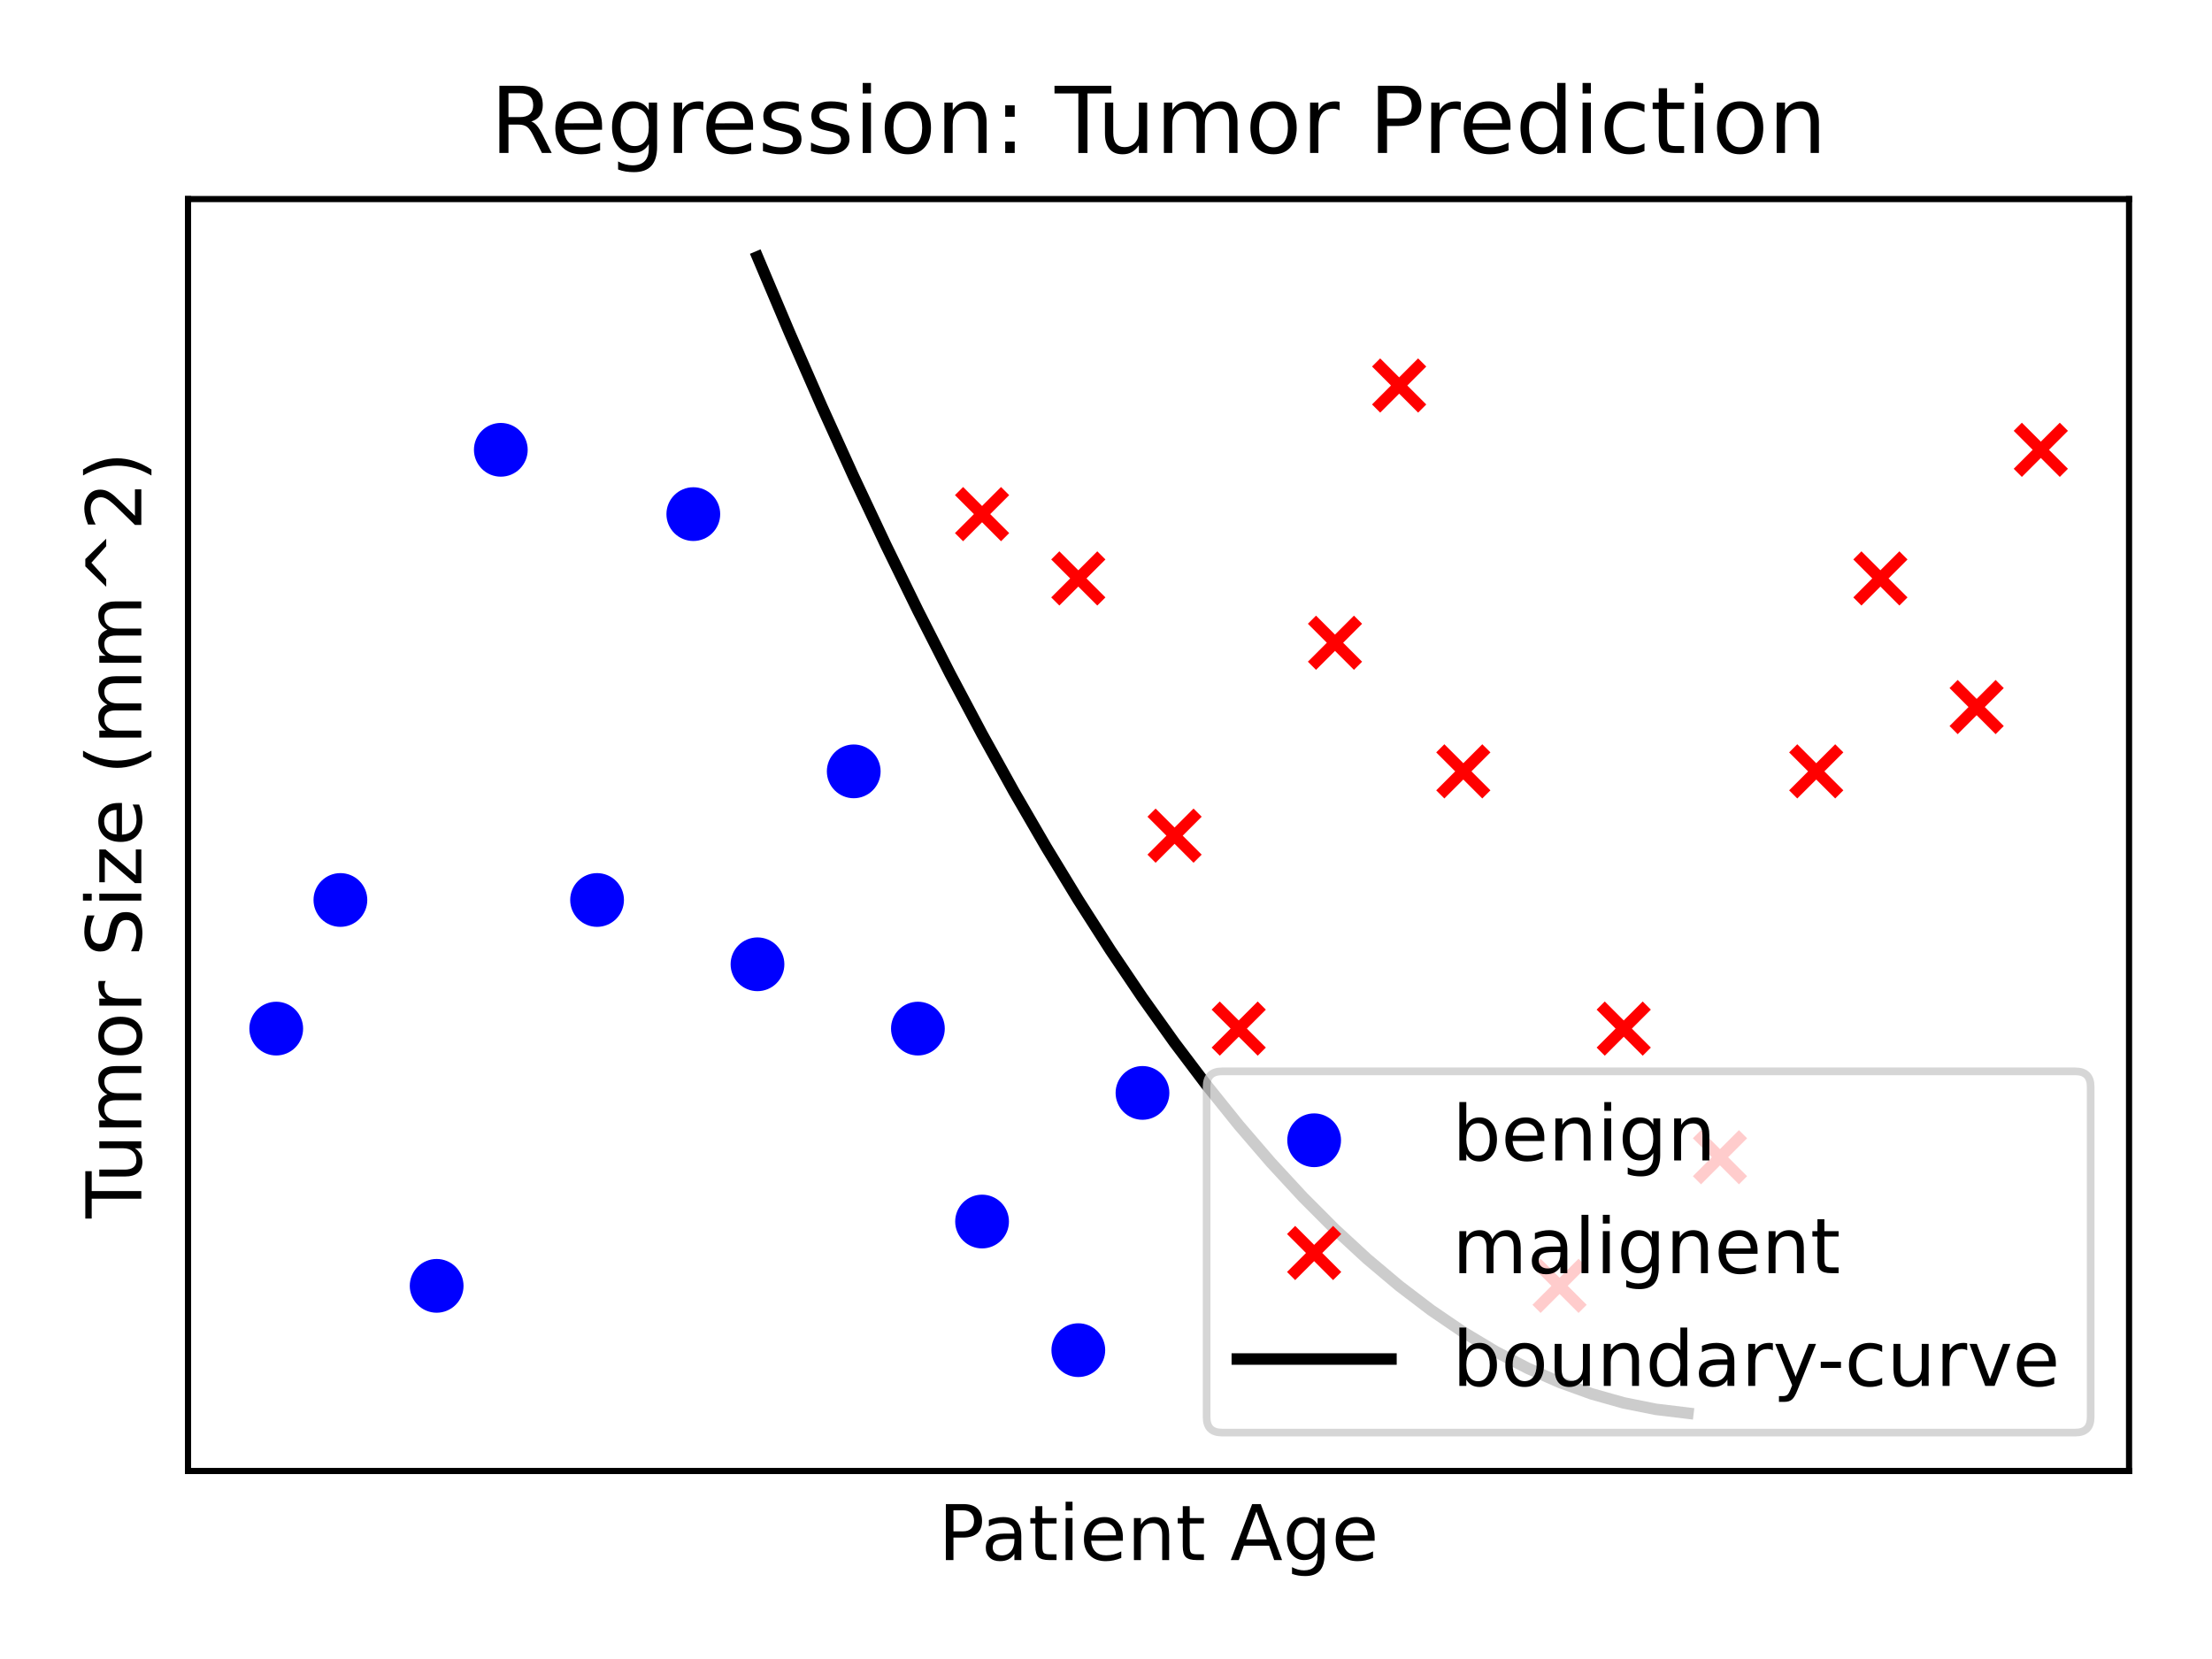
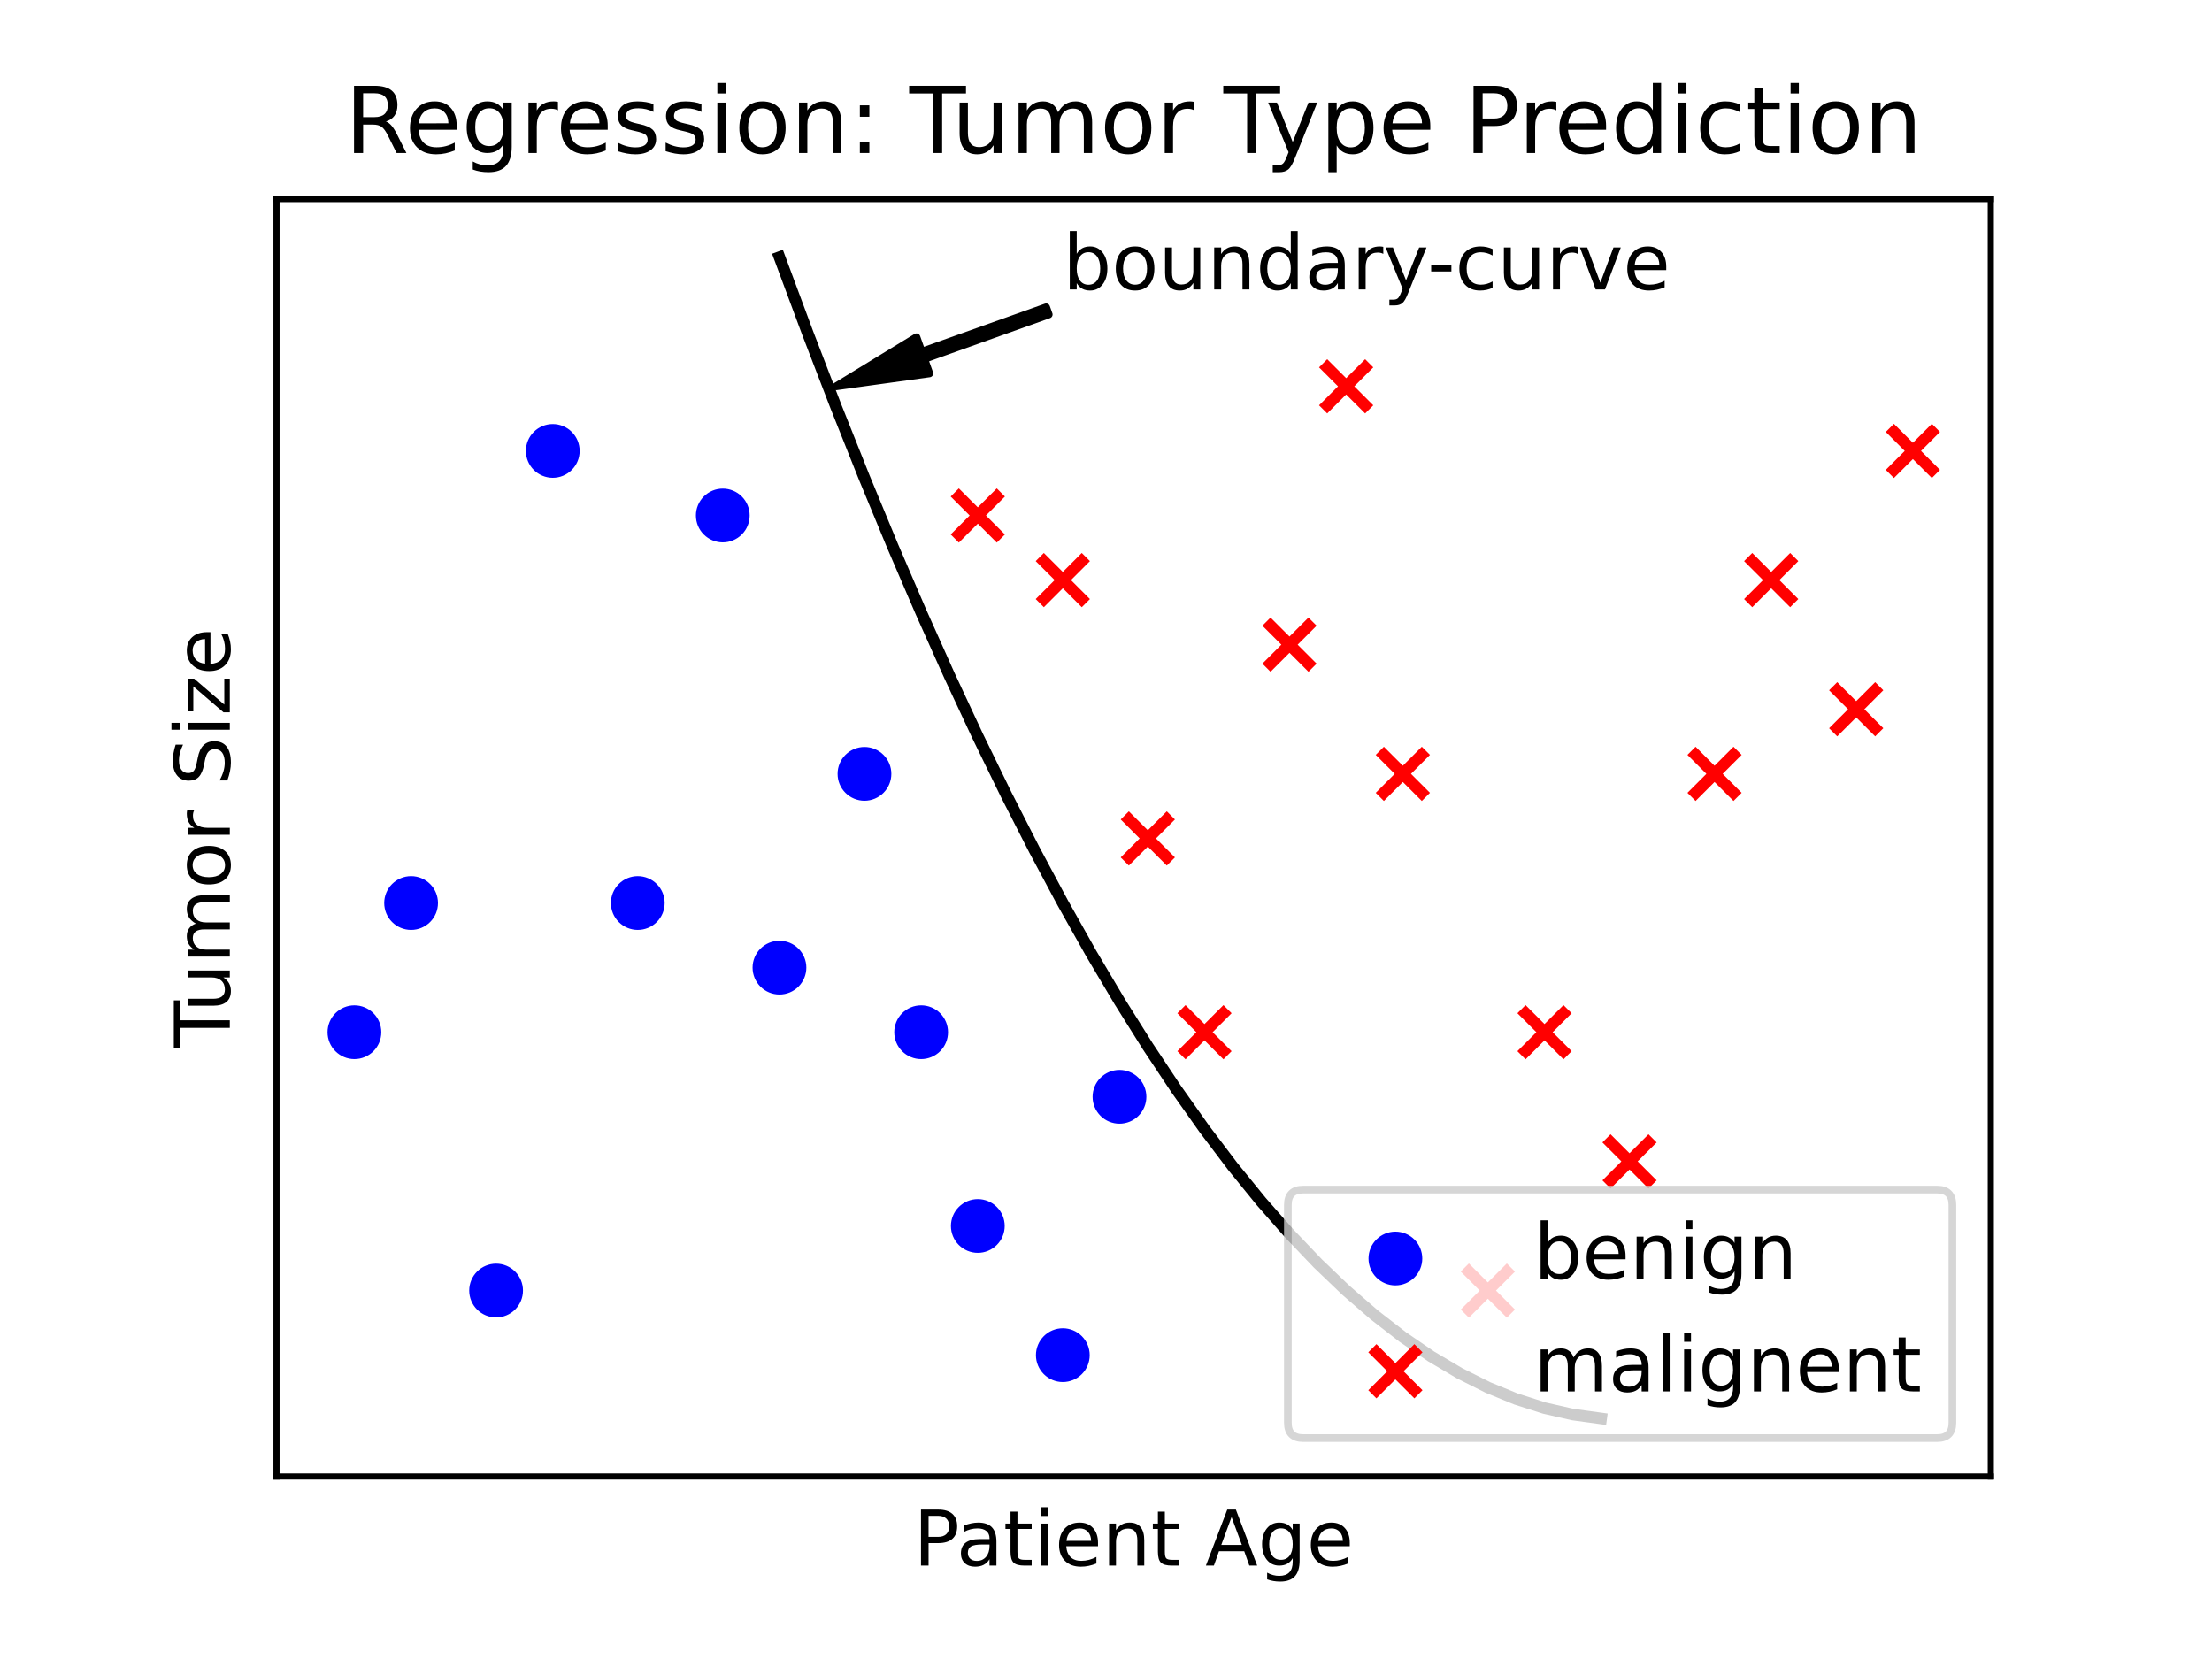
<svg xmlns="http://www.w3.org/2000/svg" xmlns:xlink="http://www.w3.org/1999/xlink" width="288pt" height="216pt" viewBox="0 0 288 216" version="1.1">
  <defs>
    <style type="text/css">*{stroke-linejoin: round; stroke-linecap: butt}</style>
  </defs>
  <g id="figure_1">
    <g id="patch_1">
      <path d="M 0 216  L 288 216  L 288 0  L 0 0  z " style="fill: #ffffff" />
    </g>
    <g id="axes_1">
      <g id="patch_2">
-         <path d="M 24.478 191.522  L 277.2 191.522  L 277.2 25.918  L 24.478 25.918  z " style="fill: #ffffff" />
+         <path d="M 36 192.24  L 259.2 192.24  L 259.2 25.92  L 36 25.92  z " style="fill: #ffffff" />
      </g>
      <g id="PathCollection_1">
        <defs>
-           <path id="m123155a8d2" d="M 0 3  C 0.796 3 1.559 2.684 2.121 2.121  C 2.684 1.559 3 0.796 3 0  C 3 -0.796 2.684 -1.559 2.121 -2.121  C 1.559 -2.684 0.796 -3 0 -3  C -0.796 -3 -1.559 -2.684 -2.121 -2.121  C -2.684 -1.559 -3 -0.796 -3 0  C -3 0.796 -2.684 1.559 -2.121 2.121  C -1.559 2.684 -0.796 3 0 3  z " style="stroke: #0000ff" />
+           <path id="md78c1354cd" d="M 0 3  C 0.796 3 1.559 2.684 2.121 2.121  C 2.684 1.559 3 0.796 3 0  C 3 -0.796 2.684 -1.559 2.121 -2.121  C 1.559 -2.684 0.796 -3 0 -3  C -0.796 -3 -1.559 -2.684 -2.121 -2.121  C -2.684 -1.559 -3 -0.796 -3 0  C -3 0.796 -2.684 1.559 -2.121 2.121  C -1.559 2.684 -0.796 3 0 3  z " style="stroke: #0000ff" />
        </defs>
-         <g clip-path="url(#pcb750aea40)">
-           <use xlink:href="#m123155a8d2" x="35.965" y="133.923" style="fill: #0000ff; stroke: #0000ff" />
-           <use xlink:href="#m123155a8d2" x="44.32" y="117.177" style="fill: #0000ff; stroke: #0000ff" />
-           <use xlink:href="#m123155a8d2" x="56.852" y="167.416" style="fill: #0000ff; stroke: #0000ff" />
-           <use xlink:href="#m123155a8d2" x="65.206" y="58.565" style="fill: #0000ff; stroke: #0000ff" />
-           <use xlink:href="#m123155a8d2" x="77.738" y="117.177" style="fill: #0000ff; stroke: #0000ff" />
-           <use xlink:href="#m123155a8d2" x="90.269" y="66.938" style="fill: #0000ff; stroke: #0000ff" />
-           <use xlink:href="#m123155a8d2" x="98.624" y="125.55" style="fill: #0000ff; stroke: #0000ff" />
-           <use xlink:href="#m123155a8d2" x="111.155" y="100.431" style="fill: #0000ff; stroke: #0000ff" />
-           <use xlink:href="#m123155a8d2" x="119.51" y="133.923" style="fill: #0000ff; stroke: #0000ff" />
-           <use xlink:href="#m123155a8d2" x="127.864" y="159.043" style="fill: #0000ff; stroke: #0000ff" />
-           <use xlink:href="#m123155a8d2" x="140.396" y="175.789" style="fill: #0000ff; stroke: #0000ff" />
-           <use xlink:href="#m123155a8d2" x="148.75" y="142.296" style="fill: #0000ff; stroke: #0000ff" />
+         <g clip-path="url(#p41beded39f)">
+           <use xlink:href="#md78c1354cd" x="46.145" y="134.392" style="fill: #0000ff; stroke: #0000ff" />
+           <use xlink:href="#md78c1354cd" x="53.524" y="117.573" style="fill: #0000ff; stroke: #0000ff" />
+           <use xlink:href="#md78c1354cd" x="64.592" y="168.029" style="fill: #0000ff; stroke: #0000ff" />
+           <use xlink:href="#md78c1354cd" x="71.97" y="58.708" style="fill: #0000ff; stroke: #0000ff" />
+           <use xlink:href="#md78c1354cd" x="83.038" y="117.573" style="fill: #0000ff; stroke: #0000ff" />
+           <use xlink:href="#md78c1354cd" x="94.106" y="67.117" style="fill: #0000ff; stroke: #0000ff" />
+           <use xlink:href="#md78c1354cd" x="101.484" y="125.983" style="fill: #0000ff; stroke: #0000ff" />
+           <use xlink:href="#md78c1354cd" x="112.552" y="100.755" style="fill: #0000ff; stroke: #0000ff" />
+           <use xlink:href="#md78c1354cd" x="119.931" y="134.392" style="fill: #0000ff; stroke: #0000ff" />
+           <use xlink:href="#md78c1354cd" x="127.309" y="159.62" style="fill: #0000ff; stroke: #0000ff" />
+           <use xlink:href="#md78c1354cd" x="138.377" y="176.439" style="fill: #0000ff; stroke: #0000ff" />
+           <use xlink:href="#md78c1354cd" x="145.755" y="142.801" style="fill: #0000ff; stroke: #0000ff" />
        </g>
      </g>
      <g id="PathCollection_2">
        <defs>
-           <path id="mc47d10bbfd" d="M -3 3  L 3 -3  M -3 -3  L 3 3  " style="stroke: #ff0000; stroke-width: 1.5" />
+           <path id="m1a7dae02fc" d="M -3 3  L 3 -3  M -3 -3  L 3 3  " style="stroke: #ff0000; stroke-width: 1.5" />
        </defs>
-         <g clip-path="url(#pcb750aea40)">
-           <use xlink:href="#mc47d10bbfd" x="127.864" y="66.938" style="fill: #ff0000; stroke: #ff0000; stroke-width: 1.5" />
-           <use xlink:href="#mc47d10bbfd" x="140.396" y="75.311" style="fill: #ff0000; stroke: #ff0000; stroke-width: 1.5" />
-           <use xlink:href="#mc47d10bbfd" x="152.928" y="108.804" style="fill: #ff0000; stroke: #ff0000; stroke-width: 1.5" />
-           <use xlink:href="#mc47d10bbfd" x="161.282" y="133.923" style="fill: #ff0000; stroke: #ff0000; stroke-width: 1.5" />
-           <use xlink:href="#mc47d10bbfd" x="173.814" y="83.684" style="fill: #ff0000; stroke: #ff0000; stroke-width: 1.5" />
-           <use xlink:href="#mc47d10bbfd" x="182.168" y="50.192" style="fill: #ff0000; stroke: #ff0000; stroke-width: 1.5" />
-           <use xlink:href="#mc47d10bbfd" x="190.523" y="100.431" style="fill: #ff0000; stroke: #ff0000; stroke-width: 1.5" />
-           <use xlink:href="#mc47d10bbfd" x="203.054" y="167.416" style="fill: #ff0000; stroke: #ff0000; stroke-width: 1.5" />
-           <use xlink:href="#mc47d10bbfd" x="211.409" y="133.923" style="fill: #ff0000; stroke: #ff0000; stroke-width: 1.5" />
-           <use xlink:href="#mc47d10bbfd" x="223.94" y="150.669" style="fill: #ff0000; stroke: #ff0000; stroke-width: 1.5" />
-           <use xlink:href="#mc47d10bbfd" x="236.472" y="100.431" style="fill: #ff0000; stroke: #ff0000; stroke-width: 1.5" />
-           <use xlink:href="#mc47d10bbfd" x="244.827" y="75.311" style="fill: #ff0000; stroke: #ff0000; stroke-width: 1.5" />
-           <use xlink:href="#mc47d10bbfd" x="257.358" y="92.057" style="fill: #ff0000; stroke: #ff0000; stroke-width: 1.5" />
-           <use xlink:href="#mc47d10bbfd" x="265.713" y="58.565" style="fill: #ff0000; stroke: #ff0000; stroke-width: 1.5" />
+         <g clip-path="url(#p41beded39f)">
+           <use xlink:href="#m1a7dae02fc" x="127.309" y="67.117" style="fill: #ff0000; stroke: #ff0000; stroke-width: 1.5" />
+           <use xlink:href="#m1a7dae02fc" x="138.377" y="75.527" style="fill: #ff0000; stroke: #ff0000; stroke-width: 1.5" />
+           <use xlink:href="#m1a7dae02fc" x="149.445" y="109.164" style="fill: #ff0000; stroke: #ff0000; stroke-width: 1.5" />
+           <use xlink:href="#m1a7dae02fc" x="156.823" y="134.392" style="fill: #ff0000; stroke: #ff0000; stroke-width: 1.5" />
+           <use xlink:href="#m1a7dae02fc" x="167.891" y="83.936" style="fill: #ff0000; stroke: #ff0000; stroke-width: 1.5" />
+           <use xlink:href="#m1a7dae02fc" x="175.269" y="50.299" style="fill: #ff0000; stroke: #ff0000; stroke-width: 1.5" />
+           <use xlink:href="#m1a7dae02fc" x="182.648" y="100.755" style="fill: #ff0000; stroke: #ff0000; stroke-width: 1.5" />
+           <use xlink:href="#m1a7dae02fc" x="193.716" y="168.029" style="fill: #ff0000; stroke: #ff0000; stroke-width: 1.5" />
+           <use xlink:href="#m1a7dae02fc" x="201.094" y="134.392" style="fill: #ff0000; stroke: #ff0000; stroke-width: 1.5" />
+           <use xlink:href="#m1a7dae02fc" x="212.162" y="151.211" style="fill: #ff0000; stroke: #ff0000; stroke-width: 1.5" />
+           <use xlink:href="#m1a7dae02fc" x="223.23" y="100.755" style="fill: #ff0000; stroke: #ff0000; stroke-width: 1.5" />
+           <use xlink:href="#m1a7dae02fc" x="230.608" y="75.527" style="fill: #ff0000; stroke: #ff0000; stroke-width: 1.5" />
+           <use xlink:href="#m1a7dae02fc" x="241.676" y="92.345" style="fill: #ff0000; stroke: #ff0000; stroke-width: 1.5" />
+           <use xlink:href="#m1a7dae02fc" x="249.055" y="58.708" style="fill: #ff0000; stroke: #ff0000; stroke-width: 1.5" />
        </g>
      </g>
      <g id="matplotlib.axis_1">
        <g id="text_1">
-           <g transform="translate(122.1703 203.1203) scale(0.1 -0.1)">
+           <g transform="translate(118.9313 203.8384) scale(0.1 -0.1)">
            <defs>
              <path id="DejaVuSans-50" d="M 1259 4147  L 1259 2394  L 2053 2394  Q 2494 2394 2734 2622  Q 2975 2850 2975 3272  Q 2975 3691 2734 3919  Q 2494 4147 2053 4147  L 1259 4147  z M 628 4666  L 2053 4666  Q 2838 4666 3239 4311  Q 3641 3956 3641 3272  Q 3641 2581 3239 2228  Q 2838 1875 2053 1875  L 1259 1875  L 1259 0  L 628 0  L 628 4666  z " transform="scale(0.015625)" />
              <path id="DejaVuSans-61" d="M 2194 1759  Q 1497 1759 1228 1600  Q 959 1441 959 1056  Q 959 750 1161 570  Q 1363 391 1709 391  Q 2188 391 2477 730  Q 2766 1069 2766 1631  L 2766 1759  L 2194 1759  z M 3341 1997  L 3341 0  L 2766 0  L 2766 531  Q 2569 213 2275 61  Q 1981 -91 1556 -91  Q 1019 -91 701 211  Q 384 513 384 1019  Q 384 1609 779 1909  Q 1175 2209 1959 2209  L 2766 2209  L 2766 2266  Q 2766 2663 2505 2880  Q 2244 3097 1772 3097  Q 1472 3097 1187 3025  Q 903 2953 641 2809  L 641 3341  Q 956 3463 1253 3523  Q 1550 3584 1831 3584  Q 2591 3584 2966 3190  Q 3341 2797 3341 1997  z " transform="scale(0.015625)" />
              <path id="DejaVuSans-74" d="M 1172 4494  L 1172 3500  L 2356 3500  L 2356 3053  L 1172 3053  L 1172 1153  Q 1172 725 1289 603  Q 1406 481 1766 481  L 2356 481  L 2356 0  L 1766 0  Q 1100 0 847 248  Q 594 497 594 1153  L 594 3053  L 172 3053  L 172 3500  L 594 3500  L 594 4494  L 1172 4494  z " transform="scale(0.015625)" />
              <path id="DejaVuSans-69" d="M 603 3500  L 1178 3500  L 1178 0  L 603 0  L 603 3500  z M 603 4863  L 1178 4863  L 1178 4134  L 603 4134  L 603 4863  z " transform="scale(0.015625)" />
              <path id="DejaVuSans-65" d="M 3597 1894  L 3597 1613  L 953 1613  Q 991 1019 1311 708  Q 1631 397 2203 397  Q 2534 397 2845 478  Q 3156 559 3463 722  L 3463 178  Q 3153 47 2828 -22  Q 2503 -91 2169 -91  Q 1331 -91 842 396  Q 353 884 353 1716  Q 353 2575 817 3079  Q 1281 3584 2069 3584  Q 2775 3584 3186 3129  Q 3597 2675 3597 1894  z M 3022 2063  Q 3016 2534 2758 2815  Q 2500 3097 2075 3097  Q 1594 3097 1305 2825  Q 1016 2553 972 2059  L 3022 2063  z " transform="scale(0.015625)" />
              <path id="DejaVuSans-6e" d="M 3513 2113  L 3513 0  L 2938 0  L 2938 2094  Q 2938 2591 2744 2837  Q 2550 3084 2163 3084  Q 1697 3084 1428 2787  Q 1159 2491 1159 1978  L 1159 0  L 581 0  L 581 3500  L 1159 3500  L 1159 2956  Q 1366 3272 1645 3428  Q 1925 3584 2291 3584  Q 2894 3584 3203 3211  Q 3513 2838 3513 2113  z " transform="scale(0.015625)" />
              <path id="DejaVuSans-20" transform="scale(0.015625)" />
              <path id="DejaVuSans-41" d="M 2188 4044  L 1331 1722  L 3047 1722  L 2188 4044  z M 1831 4666  L 2547 4666  L 4325 0  L 3669 0  L 3244 1197  L 1141 1197  L 716 0  L 50 0  L 1831 4666  z " transform="scale(0.015625)" />
              <path id="DejaVuSans-67" d="M 2906 1791  Q 2906 2416 2648 2759  Q 2391 3103 1925 3103  Q 1463 3103 1205 2759  Q 947 2416 947 1791  Q 947 1169 1205 825  Q 1463 481 1925 481  Q 2391 481 2648 825  Q 2906 1169 2906 1791  z M 3481 434  Q 3481 -459 3084 -895  Q 2688 -1331 1869 -1331  Q 1566 -1331 1297 -1286  Q 1028 -1241 775 -1147  L 775 -588  Q 1028 -725 1275 -790  Q 1522 -856 1778 -856  Q 2344 -856 2625 -561  Q 2906 -266 2906 331  L 2906 616  Q 2728 306 2450 153  Q 2172 0 1784 0  Q 1141 0 747 490  Q 353 981 353 1791  Q 353 2603 747 3093  Q 1141 3584 1784 3584  Q 2172 3584 2450 3431  Q 2728 3278 2906 2969  L 2906 3500  L 3481 3500  L 3481 434  z " transform="scale(0.015625)" />
            </defs>
            <use xlink:href="#DejaVuSans-50" />
            <use xlink:href="#DejaVuSans-61" x="55.803" />
            <use xlink:href="#DejaVuSans-74" x="117.082" />
            <use xlink:href="#DejaVuSans-69" x="156.291" />
            <use xlink:href="#DejaVuSans-65" x="184.074" />
            <use xlink:href="#DejaVuSans-6e" x="245.598" />
            <use xlink:href="#DejaVuSans-74" x="308.977" />
            <use xlink:href="#DejaVuSans-20" x="348.186" />
            <use xlink:href="#DejaVuSans-41" x="379.973" />
            <use xlink:href="#DejaVuSans-67" x="448.381" />
            <use xlink:href="#DejaVuSans-65" x="511.857" />
          </g>
        </g>
      </g>
      <g id="matplotlib.axis_2">
        <g id="text_2">
-           <g transform="translate(18.39844 158.627) rotate(-90) scale(0.1 -0.1)">
+           <g transform="translate(29.92031 136.3847) rotate(-90) scale(0.1 -0.1)">
            <defs>
              <path id="DejaVuSans-54" d="M -19 4666  L 3928 4666  L 3928 4134  L 2272 4134  L 2272 0  L 1638 0  L 1638 4134  L -19 4134  L -19 4666  z " transform="scale(0.015625)" />
              <path id="DejaVuSans-75" d="M 544 1381  L 544 3500  L 1119 3500  L 1119 1403  Q 1119 906 1312 657  Q 1506 409 1894 409  Q 2359 409 2629 706  Q 2900 1003 2900 1516  L 2900 3500  L 3475 3500  L 3475 0  L 2900 0  L 2900 538  Q 2691 219 2414 64  Q 2138 -91 1772 -91  Q 1169 -91 856 284  Q 544 659 544 1381  z M 1991 3584  L 1991 3584  z " transform="scale(0.015625)" />
              <path id="DejaVuSans-6d" d="M 3328 2828  Q 3544 3216 3844 3400  Q 4144 3584 4550 3584  Q 5097 3584 5394 3201  Q 5691 2819 5691 2113  L 5691 0  L 5113 0  L 5113 2094  Q 5113 2597 4934 2840  Q 4756 3084 4391 3084  Q 3944 3084 3684 2787  Q 3425 2491 3425 1978  L 3425 0  L 2847 0  L 2847 2094  Q 2847 2600 2669 2842  Q 2491 3084 2119 3084  Q 1678 3084 1418 2786  Q 1159 2488 1159 1978  L 1159 0  L 581 0  L 581 3500  L 1159 3500  L 1159 2956  Q 1356 3278 1631 3431  Q 1906 3584 2284 3584  Q 2666 3584 2933 3390  Q 3200 3197 3328 2828  z " transform="scale(0.015625)" />
              <path id="DejaVuSans-6f" d="M 1959 3097  Q 1497 3097 1228 2736  Q 959 2375 959 1747  Q 959 1119 1226 758  Q 1494 397 1959 397  Q 2419 397 2687 759  Q 2956 1122 2956 1747  Q 2956 2369 2687 2733  Q 2419 3097 1959 3097  z M 1959 3584  Q 2709 3584 3137 3096  Q 3566 2609 3566 1747  Q 3566 888 3137 398  Q 2709 -91 1959 -91  Q 1206 -91 779 398  Q 353 888 353 1747  Q 353 2609 779 3096  Q 1206 3584 1959 3584  z " transform="scale(0.015625)" />
              <path id="DejaVuSans-72" d="M 2631 2963  Q 2534 3019 2420 3045  Q 2306 3072 2169 3072  Q 1681 3072 1420 2755  Q 1159 2438 1159 1844  L 1159 0  L 581 0  L 581 3500  L 1159 3500  L 1159 2956  Q 1341 3275 1631 3429  Q 1922 3584 2338 3584  Q 2397 3584 2469 3576  Q 2541 3569 2628 3553  L 2631 2963  z " transform="scale(0.015625)" />
              <path id="DejaVuSans-53" d="M 3425 4513  L 3425 3897  Q 3066 4069 2747 4153  Q 2428 4238 2131 4238  Q 1616 4238 1336 4038  Q 1056 3838 1056 3469  Q 1056 3159 1242 3001  Q 1428 2844 1947 2747  L 2328 2669  Q 3034 2534 3370 2195  Q 3706 1856 3706 1288  Q 3706 609 3251 259  Q 2797 -91 1919 -91  Q 1588 -91 1214 -16  Q 841 59 441 206  L 441 856  Q 825 641 1194 531  Q 1563 422 1919 422  Q 2459 422 2753 634  Q 3047 847 3047 1241  Q 3047 1584 2836 1778  Q 2625 1972 2144 2069  L 1759 2144  Q 1053 2284 737 2584  Q 422 2884 422 3419  Q 422 4038 858 4394  Q 1294 4750 2059 4750  Q 2388 4750 2728 4690  Q 3069 4631 3425 4513  z " transform="scale(0.015625)" />
              <path id="DejaVuSans-7a" d="M 353 3500  L 3084 3500  L 3084 2975  L 922 459  L 3084 459  L 3084 0  L 275 0  L 275 525  L 2438 3041  L 353 3041  L 353 3500  z " transform="scale(0.015625)" />
-               <path id="DejaVuSans-28" d="M 1984 4856  Q 1566 4138 1362 3434  Q 1159 2731 1159 2009  Q 1159 1288 1364 580  Q 1569 -128 1984 -844  L 1484 -844  Q 1016 -109 783 600  Q 550 1309 550 2009  Q 550 2706 781 3412  Q 1013 4119 1484 4856  L 1984 4856  z " transform="scale(0.015625)" />
-               <path id="DejaVuSans-5e" d="M 2988 4666  L 4684 2925  L 4056 2925  L 2681 4159  L 1306 2925  L 678 2925  L 2375 4666  L 2988 4666  z " transform="scale(0.015625)" />
-               <path id="DejaVuSans-32" d="M 1228 531  L 3431 531  L 3431 0  L 469 0  L 469 531  Q 828 903 1448 1529  Q 2069 2156 2228 2338  Q 2531 2678 2651 2914  Q 2772 3150 2772 3378  Q 2772 3750 2511 3984  Q 2250 4219 1831 4219  Q 1534 4219 1204 4116  Q 875 4013 500 3803  L 500 4441  Q 881 4594 1212 4672  Q 1544 4750 1819 4750  Q 2544 4750 2975 4387  Q 3406 4025 3406 3419  Q 3406 3131 3298 2873  Q 3191 2616 2906 2266  Q 2828 2175 2409 1742  Q 1991 1309 1228 531  z " transform="scale(0.015625)" />
-               <path id="DejaVuSans-29" d="M 513 4856  L 1013 4856  Q 1481 4119 1714 3412  Q 1947 2706 1947 2009  Q 1947 1309 1714 600  Q 1481 -109 1013 -844  L 513 -844  Q 928 -128 1133 580  Q 1338 1288 1338 2009  Q 1338 2731 1133 3434  Q 928 4138 513 4856  z " transform="scale(0.015625)" />
            </defs>
            <use xlink:href="#DejaVuSans-54" />
            <use xlink:href="#DejaVuSans-75" x="45.959" />
            <use xlink:href="#DejaVuSans-6d" x="109.338" />
            <use xlink:href="#DejaVuSans-6f" x="206.75" />
            <use xlink:href="#DejaVuSans-72" x="267.932" />
            <use xlink:href="#DejaVuSans-20" x="309.045" />
            <use xlink:href="#DejaVuSans-53" x="340.832" />
            <use xlink:href="#DejaVuSans-69" x="404.309" />
            <use xlink:href="#DejaVuSans-7a" x="432.092" />
            <use xlink:href="#DejaVuSans-65" x="484.582" />
-             <use xlink:href="#DejaVuSans-20" x="546.105" />
-             <use xlink:href="#DejaVuSans-28" x="577.893" />
-             <use xlink:href="#DejaVuSans-6d" x="616.906" />
-             <use xlink:href="#DejaVuSans-6d" x="714.318" />
-             <use xlink:href="#DejaVuSans-5e" x="811.73" />
-             <use xlink:href="#DejaVuSans-32" x="895.52" />
-             <use xlink:href="#DejaVuSans-29" x="959.143" />
          </g>
        </g>
      </g>
      <g id="line2d_1">
-         <path d="M 98.624 33.446  L 102.801 43.326  L 106.978 52.871  L 111.155 62.082  L 115.333 70.957  L 119.51 79.498  L 123.687 87.703  L 127.864 95.574  L 132.042 103.11  L 136.219 110.311  L 140.396 117.177  L 144.573 123.708  L 148.75 129.904  L 152.928 135.765  L 157.105 141.291  L 161.282 146.483  L 165.459 151.339  L 169.637 155.861  L 173.814 160.047  L 177.991 163.899  L 182.168 167.416  L 186.345 170.597  L 190.523 173.444  L 194.7 175.956  L 198.877 178.133  L 203.054 179.975  L 207.232 181.482  L 211.409 182.655  L 215.586 183.492  L 219.763 183.994  " clip-path="url(#pcb750aea40)" style="fill: none; stroke: #000000; stroke-width: 1.5; stroke-linecap: square" />
+         <path d="M 101.484 33.48  L 105.174 43.403  L 108.863 52.99  L 112.552 62.24  L 116.241 71.154  L 119.931 79.731  L 123.62 87.973  L 127.309 95.877  L 130.998 103.446  L 134.688 110.678  L 138.377 117.573  L 142.066 124.133  L 145.755 130.356  L 149.445 136.242  L 153.134 141.792  L 156.823 147.006  L 160.512 151.884  L 164.202 156.425  L 167.891 160.629  L 171.58 164.498  L 175.269 168.029  L 178.959 171.225  L 182.648 174.084  L 186.337 176.607  L 190.026 178.793  L 193.716 180.644  L 197.405 182.157  L 201.094 183.335  L 204.783 184.175  L 208.473 184.68  " clip-path="url(#p41beded39f)" style="fill: none; stroke: #000000; stroke-width: 1.5; stroke-linecap: square" />
      </g>
      <g id="patch_3">
-         <path d="M 24.478 191.522  L 24.478 25.918  " style="fill: none; stroke: #000000; stroke-width: 0.8; stroke-linejoin: miter; stroke-linecap: square" />
+         <path d="M 36 192.24  L 36 25.92  " style="fill: none; stroke: #000000; stroke-width: 0.8; stroke-linejoin: miter; stroke-linecap: square" />
      </g>
      <g id="patch_4">
-         <path d="M 277.2 191.522  L 277.2 25.918  " style="fill: none; stroke: #000000; stroke-width: 0.8; stroke-linejoin: miter; stroke-linecap: square" />
+         <path d="M 259.2 192.24  L 259.2 25.92  " style="fill: none; stroke: #000000; stroke-width: 0.8; stroke-linejoin: miter; stroke-linecap: square" />
      </g>
      <g id="patch_5">
-         <path d="M 24.478 191.522  L 277.2 191.522  " style="fill: none; stroke: #000000; stroke-width: 0.8; stroke-linejoin: miter; stroke-linecap: square" />
+         <path d="M 36 192.24  L 259.2 192.24  " style="fill: none; stroke: #000000; stroke-width: 0.8; stroke-linejoin: miter; stroke-linecap: square" />
      </g>
      <g id="patch_6">
-         <path d="M 24.478 25.918  L 277.2 25.918  " style="fill: none; stroke: #000000; stroke-width: 0.8; stroke-linejoin: miter; stroke-linecap: square" />
+         <path d="M 36 25.92  L 259.2 25.92  " style="fill: none; stroke: #000000; stroke-width: 0.8; stroke-linejoin: miter; stroke-linecap: square" />
+       </g>
+       <g id="patch_7">
+         <path d="M 136.545 40.949  Q 128.439 43.842 120.333 46.736  L 121.005 48.619  Q 114.934 49.459 108.863 50.299  Q 114.094 47.104 119.324 43.91  L 119.997 45.794  Q 128.103 42.9 136.209 40.007  L 136.545 40.949  z " style="stroke: #000000; stroke-linecap: round" />
      </g>
      <g id="text_3">
-         <g transform="translate(63.84281 19.91812) scale(0.12 -0.12)">
+         <g transform="translate(138.3769 37.68467) scale(0.1 -0.1)">
+           <defs>
+             <path id="DejaVuSans-62" d="M 3116 1747  Q 3116 2381 2855 2742  Q 2594 3103 2138 3103  Q 1681 3103 1420 2742  Q 1159 2381 1159 1747  Q 1159 1113 1420 752  Q 1681 391 2138 391  Q 2594 391 2855 752  Q 3116 1113 3116 1747  z M 1159 2969  Q 1341 3281 1617 3432  Q 1894 3584 2278 3584  Q 2916 3584 3314 3078  Q 3713 2572 3713 1747  Q 3713 922 3314 415  Q 2916 -91 2278 -91  Q 1894 -91 1617 61  Q 1341 213 1159 525  L 1159 0  L 581 0  L 581 4863  L 1159 4863  L 1159 2969  z " transform="scale(0.015625)" />
+             <path id="DejaVuSans-64" d="M 2906 2969  L 2906 4863  L 3481 4863  L 3481 0  L 2906 0  L 2906 525  Q 2725 213 2448 61  Q 2172 -91 1784 -91  Q 1150 -91 751 415  Q 353 922 353 1747  Q 353 2572 751 3078  Q 1150 3584 1784 3584  Q 2172 3584 2448 3432  Q 2725 3281 2906 2969  z M 947 1747  Q 947 1113 1208 752  Q 1469 391 1925 391  Q 2381 391 2643 752  Q 2906 1113 2906 1747  Q 2906 2381 2643 2742  Q 2381 3103 1925 3103  Q 1469 3103 1208 2742  Q 947 2381 947 1747  z " transform="scale(0.015625)" />
+             <path id="DejaVuSans-79" d="M 2059 -325  Q 1816 -950 1584 -1140  Q 1353 -1331 966 -1331  L 506 -1331  L 506 -850  L 844 -850  Q 1081 -850 1212 -737  Q 1344 -625 1503 -206  L 1606 56  L 191 3500  L 800 3500  L 1894 763  L 2988 3500  L 3597 3500  L 2059 -325  z " transform="scale(0.015625)" />
+             <path id="DejaVuSans-2d" d="M 313 2009  L 1997 2009  L 1997 1497  L 313 1497  L 313 2009  z " transform="scale(0.015625)" />
+             <path id="DejaVuSans-63" d="M 3122 3366  L 3122 2828  Q 2878 2963 2633 3030  Q 2388 3097 2138 3097  Q 1578 3097 1268 2742  Q 959 2388 959 1747  Q 959 1106 1268 751  Q 1578 397 2138 397  Q 2388 397 2633 464  Q 2878 531 3122 666  L 3122 134  Q 2881 22 2623 -34  Q 2366 -91 2075 -91  Q 1284 -91 818 406  Q 353 903 353 1747  Q 353 2603 823 3093  Q 1294 3584 2113 3584  Q 2378 3584 2631 3529  Q 2884 3475 3122 3366  z " transform="scale(0.015625)" />
+             <path id="DejaVuSans-76" d="M 191 3500  L 800 3500  L 1894 563  L 2988 3500  L 3597 3500  L 2284 0  L 1503 0  L 191 3500  z " transform="scale(0.015625)" />
+           </defs>
+           <use xlink:href="#DejaVuSans-62" />
+           <use xlink:href="#DejaVuSans-6f" x="63.477" />
+           <use xlink:href="#DejaVuSans-75" x="124.658" />
+           <use xlink:href="#DejaVuSans-6e" x="188.037" />
+           <use xlink:href="#DejaVuSans-64" x="251.416" />
+           <use xlink:href="#DejaVuSans-61" x="314.893" />
+           <use xlink:href="#DejaVuSans-72" x="376.172" />
+           <use xlink:href="#DejaVuSans-79" x="417.285" />
+           <use xlink:href="#DejaVuSans-2d" x="474.715" />
+           <use xlink:href="#DejaVuSans-63" x="510.799" />
+           <use xlink:href="#DejaVuSans-75" x="565.779" />
+           <use xlink:href="#DejaVuSans-72" x="629.158" />
+           <use xlink:href="#DejaVuSans-76" x="670.271" />
+           <use xlink:href="#DejaVuSans-65" x="729.451" />
+         </g>
+       </g>
+       <g id="text_4">
+         <g transform="translate(44.9175 19.92) scale(0.12 -0.12)">
          <defs>
            <path id="DejaVuSans-52" d="M 2841 2188  Q 3044 2119 3236 1894  Q 3428 1669 3622 1275  L 4263 0  L 3584 0  L 2988 1197  Q 2756 1666 2539 1819  Q 2322 1972 1947 1972  L 1259 1972  L 1259 0  L 628 0  L 628 4666  L 2053 4666  Q 2853 4666 3247 4331  Q 3641 3997 3641 3322  Q 3641 2881 3436 2590  Q 3231 2300 2841 2188  z M 1259 4147  L 1259 2491  L 2053 2491  Q 2509 2491 2742 2702  Q 2975 2913 2975 3322  Q 2975 3731 2742 3939  Q 2509 4147 2053 4147  L 1259 4147  z " transform="scale(0.015625)" />
            <path id="DejaVuSans-73" d="M 2834 3397  L 2834 2853  Q 2591 2978 2328 3040  Q 2066 3103 1784 3103  Q 1356 3103 1142 2972  Q 928 2841 928 2578  Q 928 2378 1081 2264  Q 1234 2150 1697 2047  L 1894 2003  Q 2506 1872 2764 1633  Q 3022 1394 3022 966  Q 3022 478 2636 193  Q 2250 -91 1575 -91  Q 1294 -91 989 -36  Q 684 19 347 128  L 347 722  Q 666 556 975 473  Q 1284 391 1588 391  Q 1994 391 2212 530  Q 2431 669 2431 922  Q 2431 1156 2273 1281  Q 2116 1406 1581 1522  L 1381 1569  Q 847 1681 609 1914  Q 372 2147 372 2553  Q 372 3047 722 3315  Q 1072 3584 1716 3584  Q 2034 3584 2315 3537  Q 2597 3491 2834 3397  z " transform="scale(0.015625)" />
            <path id="DejaVuSans-3a" d="M 750 794  L 1409 794  L 1409 0  L 750 0  L 750 794  z M 750 3309  L 1409 3309  L 1409 2516  L 750 2516  L 750 3309  z " transform="scale(0.015625)" />
-             <path id="DejaVuSans-64" d="M 2906 2969  L 2906 4863  L 3481 4863  L 3481 0  L 2906 0  L 2906 525  Q 2725 213 2448 61  Q 2172 -91 1784 -91  Q 1150 -91 751 415  Q 353 922 353 1747  Q 353 2572 751 3078  Q 1150 3584 1784 3584  Q 2172 3584 2448 3432  Q 2725 3281 2906 2969  z M 947 1747  Q 947 1113 1208 752  Q 1469 391 1925 391  Q 2381 391 2643 752  Q 2906 1113 2906 1747  Q 2906 2381 2643 2742  Q 2381 3103 1925 3103  Q 1469 3103 1208 2742  Q 947 2381 947 1747  z " transform="scale(0.015625)" />
-             <path id="DejaVuSans-63" d="M 3122 3366  L 3122 2828  Q 2878 2963 2633 3030  Q 2388 3097 2138 3097  Q 1578 3097 1268 2742  Q 959 2388 959 1747  Q 959 1106 1268 751  Q 1578 397 2138 397  Q 2388 397 2633 464  Q 2878 531 3122 666  L 3122 134  Q 2881 22 2623 -34  Q 2366 -91 2075 -91  Q 1284 -91 818 406  Q 353 903 353 1747  Q 353 2603 823 3093  Q 1294 3584 2113 3584  Q 2378 3584 2631 3529  Q 2884 3475 3122 3366  z " transform="scale(0.015625)" />
+             <path id="DejaVuSans-70" d="M 1159 525  L 1159 -1331  L 581 -1331  L 581 3500  L 1159 3500  L 1159 2969  Q 1341 3281 1617 3432  Q 1894 3584 2278 3584  Q 2916 3584 3314 3078  Q 3713 2572 3713 1747  Q 3713 922 3314 415  Q 2916 -91 2278 -91  Q 1894 -91 1617 61  Q 1341 213 1159 525  z M 3116 1747  Q 3116 2381 2855 2742  Q 2594 3103 2138 3103  Q 1681 3103 1420 2742  Q 1159 2381 1159 1747  Q 1159 1113 1420 752  Q 1681 391 2138 391  Q 2594 391 2855 752  Q 3116 1113 3116 1747  z " transform="scale(0.015625)" />
          </defs>
          <use xlink:href="#DejaVuSans-52" />
          <use xlink:href="#DejaVuSans-65" x="64.982" />
          <use xlink:href="#DejaVuSans-67" x="126.506" />
          <use xlink:href="#DejaVuSans-72" x="189.982" />
          <use xlink:href="#DejaVuSans-65" x="228.846" />
          <use xlink:href="#DejaVuSans-73" x="290.369" />
          <use xlink:href="#DejaVuSans-73" x="342.469" />
          <use xlink:href="#DejaVuSans-69" x="394.568" />
          <use xlink:href="#DejaVuSans-6f" x="422.352" />
          <use xlink:href="#DejaVuSans-6e" x="483.533" />
          <use xlink:href="#DejaVuSans-3a" x="546.912" />
          <use xlink:href="#DejaVuSans-20" x="580.604" />
          <use xlink:href="#DejaVuSans-54" x="612.391" />
          <use xlink:href="#DejaVuSans-75" x="658.35" />
          <use xlink:href="#DejaVuSans-6d" x="721.729" />
          <use xlink:href="#DejaVuSans-6f" x="819.141" />
          <use xlink:href="#DejaVuSans-72" x="880.322" />
          <use xlink:href="#DejaVuSans-20" x="921.436" />
-           <use xlink:href="#DejaVuSans-50" x="953.223" />
-           <use xlink:href="#DejaVuSans-72" x="1011.775" />
-           <use xlink:href="#DejaVuSans-65" x="1050.639" />
-           <use xlink:href="#DejaVuSans-64" x="1112.162" />
-           <use xlink:href="#DejaVuSans-69" x="1175.639" />
-           <use xlink:href="#DejaVuSans-63" x="1203.422" />
-           <use xlink:href="#DejaVuSans-74" x="1258.402" />
-           <use xlink:href="#DejaVuSans-69" x="1297.611" />
-           <use xlink:href="#DejaVuSans-6f" x="1325.395" />
-           <use xlink:href="#DejaVuSans-6e" x="1386.576" />
+           <use xlink:href="#DejaVuSans-54" x="953.223" />
+           <use xlink:href="#DejaVuSans-79" x="998.682" />
+           <use xlink:href="#DejaVuSans-70" x="1057.861" />
+           <use xlink:href="#DejaVuSans-65" x="1121.338" />
+           <use xlink:href="#DejaVuSans-20" x="1182.861" />
+           <use xlink:href="#DejaVuSans-50" x="1214.648" />
+           <use xlink:href="#DejaVuSans-72" x="1273.201" />
+           <use xlink:href="#DejaVuSans-65" x="1312.064" />
+           <use xlink:href="#DejaVuSans-64" x="1373.588" />
+           <use xlink:href="#DejaVuSans-69" x="1437.064" />
+           <use xlink:href="#DejaVuSans-63" x="1464.848" />
+           <use xlink:href="#DejaVuSans-74" x="1519.828" />
+           <use xlink:href="#DejaVuSans-69" x="1559.037" />
+           <use xlink:href="#DejaVuSans-6f" x="1586.82" />
+           <use xlink:href="#DejaVuSans-6e" x="1648.002" />
        </g>
      </g>
      <g id="legend_1">
-         <g id="patch_7">
-           <path d="M 159.1 186.522  L 270.2 186.522  Q 272.2 186.522 272.2 184.522  L 272.2 141.488  Q 272.2 139.488 270.2 139.488  L 159.1 139.488  Q 157.1 139.488 157.1 141.488  L 157.1 184.522  Q 157.1 186.522 159.1 186.522  z " style="fill: #ffffff; opacity: 0.8; stroke: #cccccc; stroke-linejoin: miter" />
+         <g id="patch_8">
+           <path d="M 169.678 187.24  L 252.2 187.24  Q 254.2 187.24 254.2 185.24  L 254.2 156.884  Q 254.2 154.884 252.2 154.884  L 169.678 154.884  Q 167.678 154.884 167.678 156.884  L 167.678 185.24  Q 167.678 187.24 169.678 187.24  z " style="fill: #ffffff; opacity: 0.8; stroke: #cccccc; stroke-linejoin: miter" />
        </g>
        <g id="PathCollection_3">
          <g>
-             <use xlink:href="#m123155a8d2" x="171.1" y="148.461" style="fill: #0000ff; stroke: #0000ff" />
-           </g>
-         </g>
-         <g id="text_4">
-           <g transform="translate(189.1 151.0859) scale(0.1 -0.1)">
-             <defs>
-               <path id="DejaVuSans-62" d="M 3116 1747  Q 3116 2381 2855 2742  Q 2594 3103 2138 3103  Q 1681 3103 1420 2742  Q 1159 2381 1159 1747  Q 1159 1113 1420 752  Q 1681 391 2138 391  Q 2594 391 2855 752  Q 3116 1113 3116 1747  z M 1159 2969  Q 1341 3281 1617 3432  Q 1894 3584 2278 3584  Q 2916 3584 3314 3078  Q 3713 2572 3713 1747  Q 3713 922 3314 415  Q 2916 -91 2278 -91  Q 1894 -91 1617 61  Q 1341 213 1159 525  L 1159 0  L 581 0  L 581 4863  L 1159 4863  L 1159 2969  z " transform="scale(0.015625)" />
-             </defs>
+             <use xlink:href="#md78c1354cd" x="181.678" y="163.857" style="fill: #0000ff; stroke: #0000ff" />
+           </g>
+         </g>
+         <g id="text_5">
+           <g transform="translate(199.6781 166.4822) scale(0.1 -0.1)">
            <use xlink:href="#DejaVuSans-62" />
            <use xlink:href="#DejaVuSans-65" x="63.477" />
            <use xlink:href="#DejaVuSans-6e" x="125" />
            <use xlink:href="#DejaVuSans-69" x="188.379" />
            <use xlink:href="#DejaVuSans-67" x="216.162" />
            <use xlink:href="#DejaVuSans-6e" x="279.639" />
          </g>
        </g>
        <g id="PathCollection_4">
          <g>
-             <use xlink:href="#mc47d10bbfd" x="171.1" y="163.139" style="fill: #ff0000; stroke: #ff0000; stroke-width: 1.5" />
-           </g>
-         </g>
-         <g id="text_5">
-           <g transform="translate(189.1 165.7641) scale(0.1 -0.1)">
+             <use xlink:href="#m1a7dae02fc" x="181.678" y="178.535" style="fill: #ff0000; stroke: #ff0000; stroke-width: 1.5" />
+           </g>
+         </g>
+         <g id="text_6">
+           <g transform="translate(199.6781 181.1603) scale(0.1 -0.1)">
            <defs>
              <path id="DejaVuSans-6c" d="M 603 4863  L 1178 4863  L 1178 0  L 603 0  L 603 4863  z " transform="scale(0.015625)" />
            </defs>
            <use xlink:href="#DejaVuSans-6d" />
            <use xlink:href="#DejaVuSans-61" x="97.412" />
            <use xlink:href="#DejaVuSans-6c" x="158.691" />
            <use xlink:href="#DejaVuSans-69" x="186.475" />
            <use xlink:href="#DejaVuSans-67" x="214.258" />
            <use xlink:href="#DejaVuSans-6e" x="277.734" />
            <use xlink:href="#DejaVuSans-65" x="341.113" />
            <use xlink:href="#DejaVuSans-6e" x="402.637" />
            <use xlink:href="#DejaVuSans-74" x="466.016" />
          </g>
        </g>
-         <g id="line2d_2">
-           <path d="M 161.1 176.942  L 171.1 176.942  L 181.1 176.942  " style="fill: none; stroke: #000000; stroke-width: 1.5; stroke-linecap: square" />
-         </g>
-         <g id="text_6">
-           <g transform="translate(189.1 180.4422) scale(0.1 -0.1)">
-             <defs>
-               <path id="DejaVuSans-79" d="M 2059 -325  Q 1816 -950 1584 -1140  Q 1353 -1331 966 -1331  L 506 -1331  L 506 -850  L 844 -850  Q 1081 -850 1212 -737  Q 1344 -625 1503 -206  L 1606 56  L 191 3500  L 800 3500  L 1894 763  L 2988 3500  L 3597 3500  L 2059 -325  z " transform="scale(0.015625)" />
-               <path id="DejaVuSans-2d" d="M 313 2009  L 1997 2009  L 1997 1497  L 313 1497  L 313 2009  z " transform="scale(0.015625)" />
-               <path id="DejaVuSans-76" d="M 191 3500  L 800 3500  L 1894 563  L 2988 3500  L 3597 3500  L 2284 0  L 1503 0  L 191 3500  z " transform="scale(0.015625)" />
-             </defs>
-             <use xlink:href="#DejaVuSans-62" />
-             <use xlink:href="#DejaVuSans-6f" x="63.477" />
-             <use xlink:href="#DejaVuSans-75" x="124.658" />
-             <use xlink:href="#DejaVuSans-6e" x="188.037" />
-             <use xlink:href="#DejaVuSans-64" x="251.416" />
-             <use xlink:href="#DejaVuSans-61" x="314.893" />
-             <use xlink:href="#DejaVuSans-72" x="376.172" />
-             <use xlink:href="#DejaVuSans-79" x="417.285" />
-             <use xlink:href="#DejaVuSans-2d" x="474.715" />
-             <use xlink:href="#DejaVuSans-63" x="510.799" />
-             <use xlink:href="#DejaVuSans-75" x="565.779" />
-             <use xlink:href="#DejaVuSans-72" x="629.158" />
-             <use xlink:href="#DejaVuSans-76" x="670.271" />
-             <use xlink:href="#DejaVuSans-65" x="729.451" />
-           </g>
-         </g>
      </g>
    </g>
  </g>
  <defs>
-     <clipPath id="pcb750aea40">
-       <rect x="24.478" y="25.918" width="252.722" height="165.604" />
+     <clipPath id="p41beded39f">
+       <rect x="36" y="25.92" width="223.2" height="166.32" />
    </clipPath>
  </defs>
</svg>
